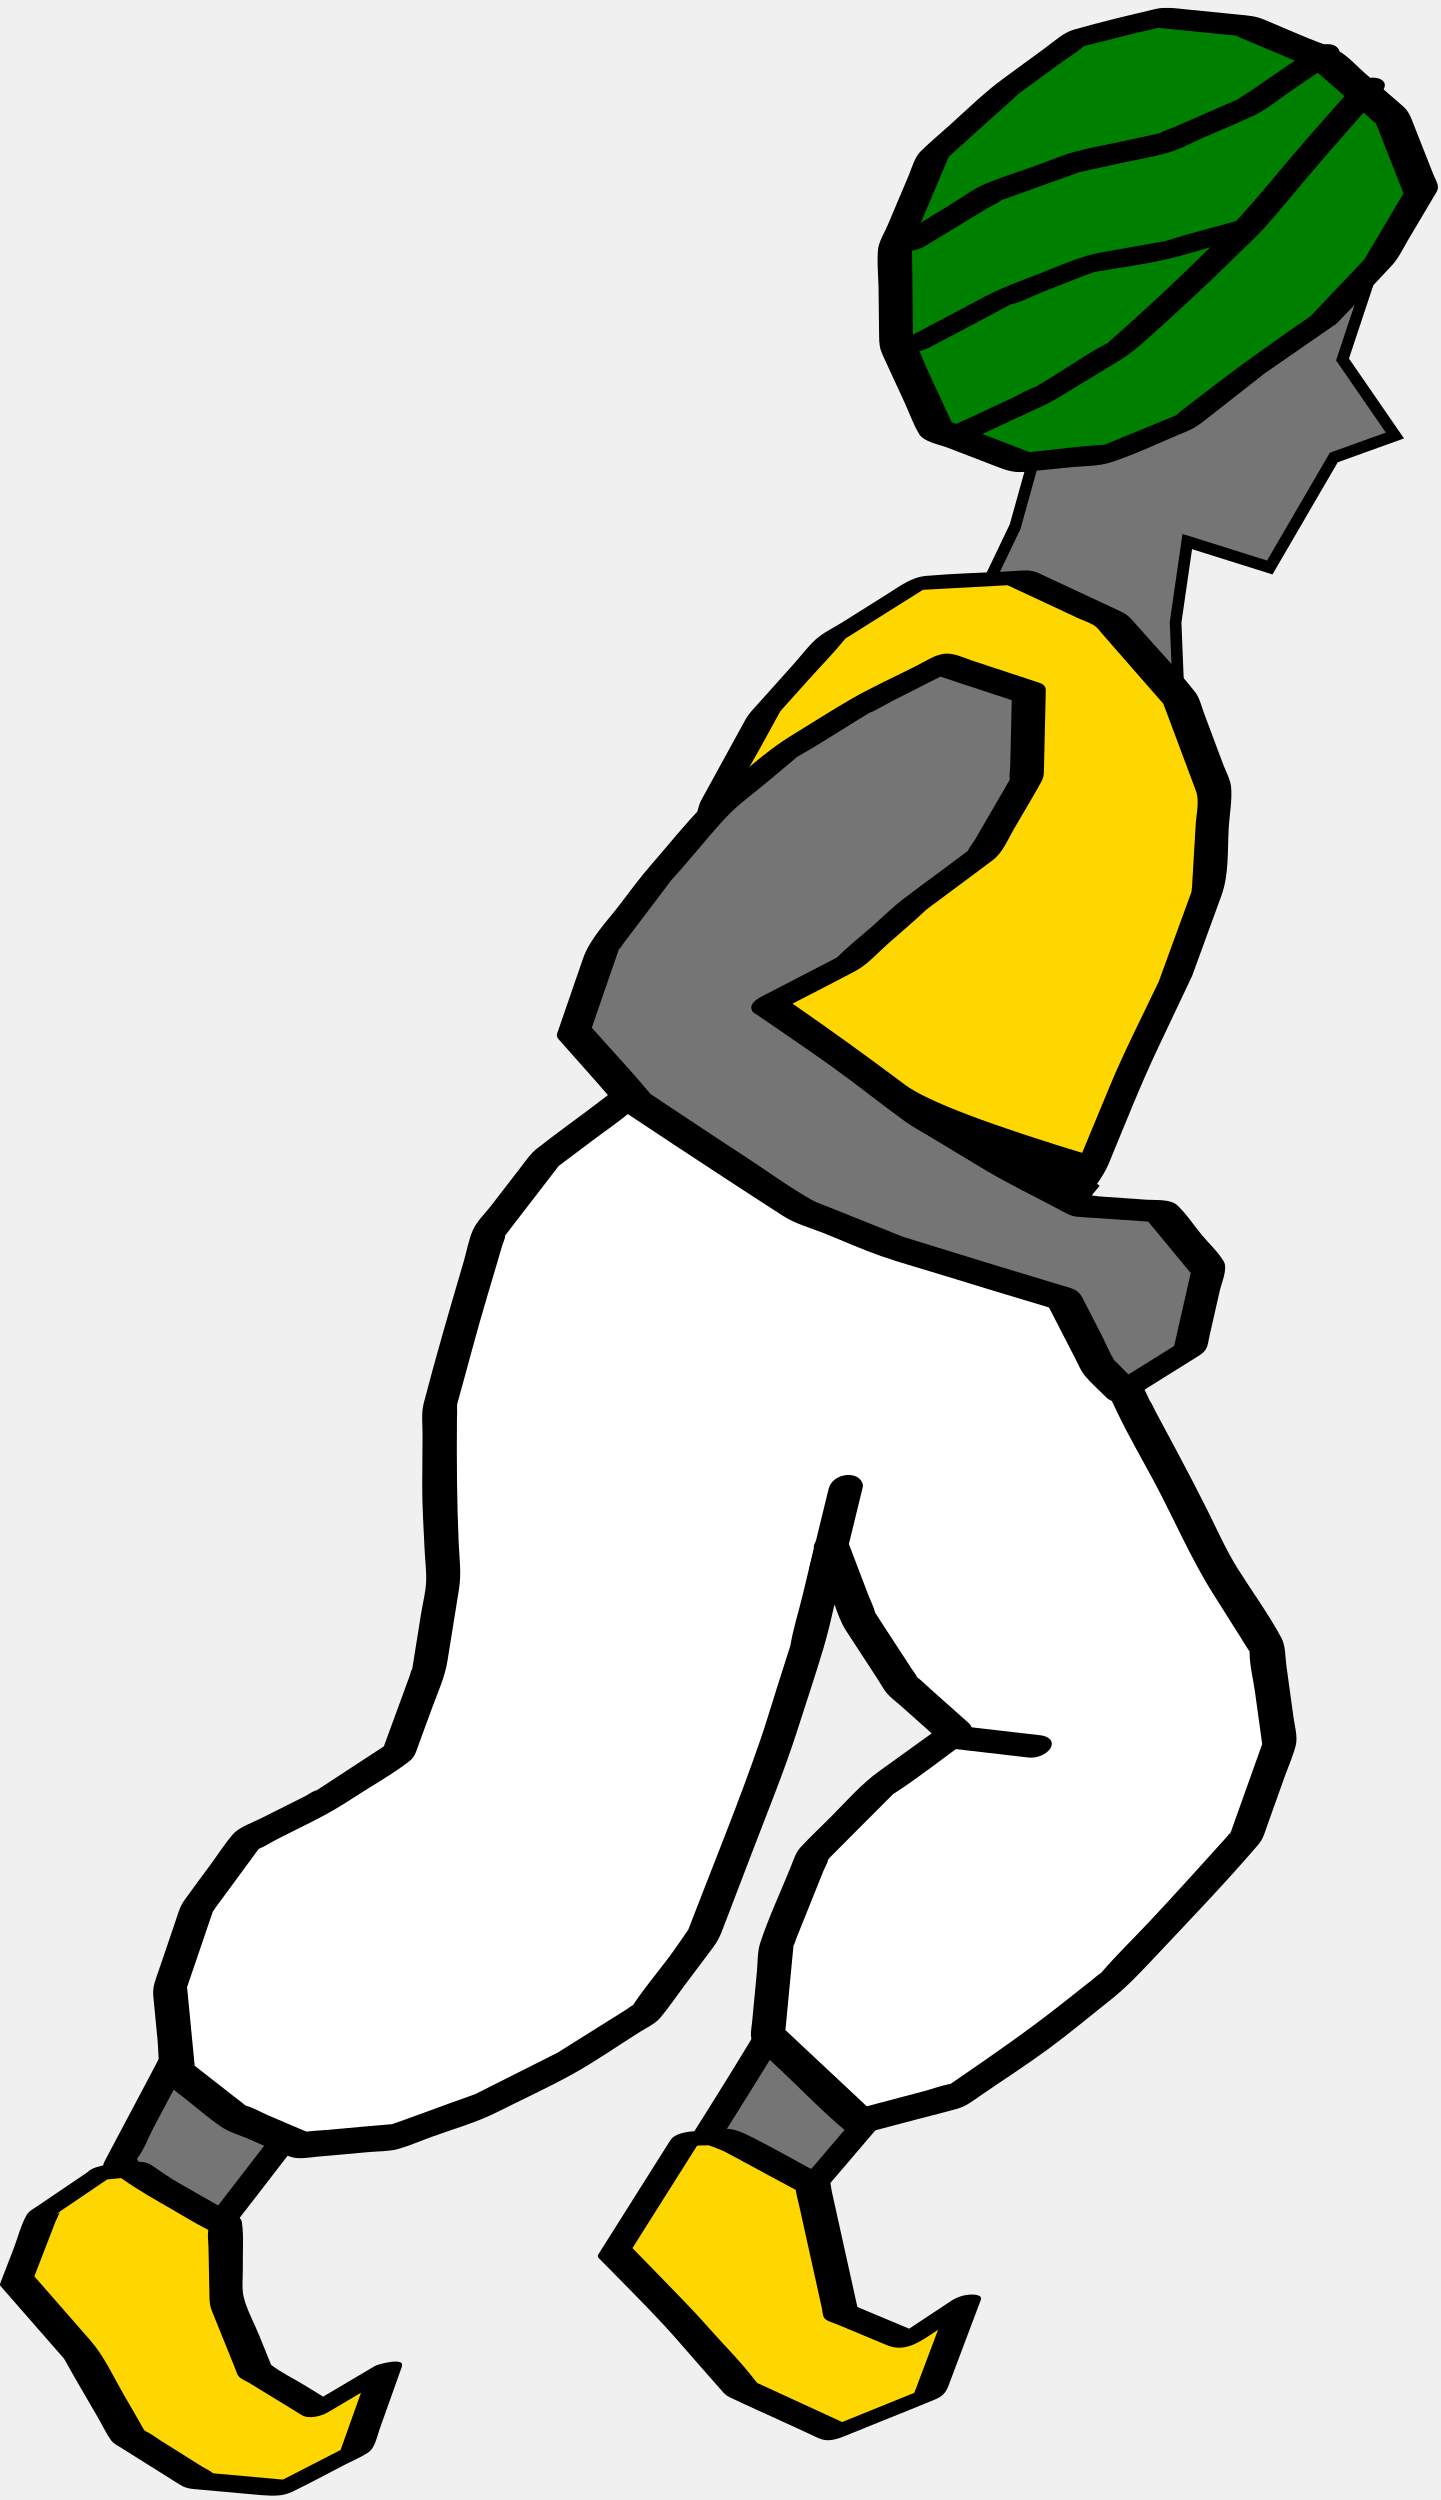
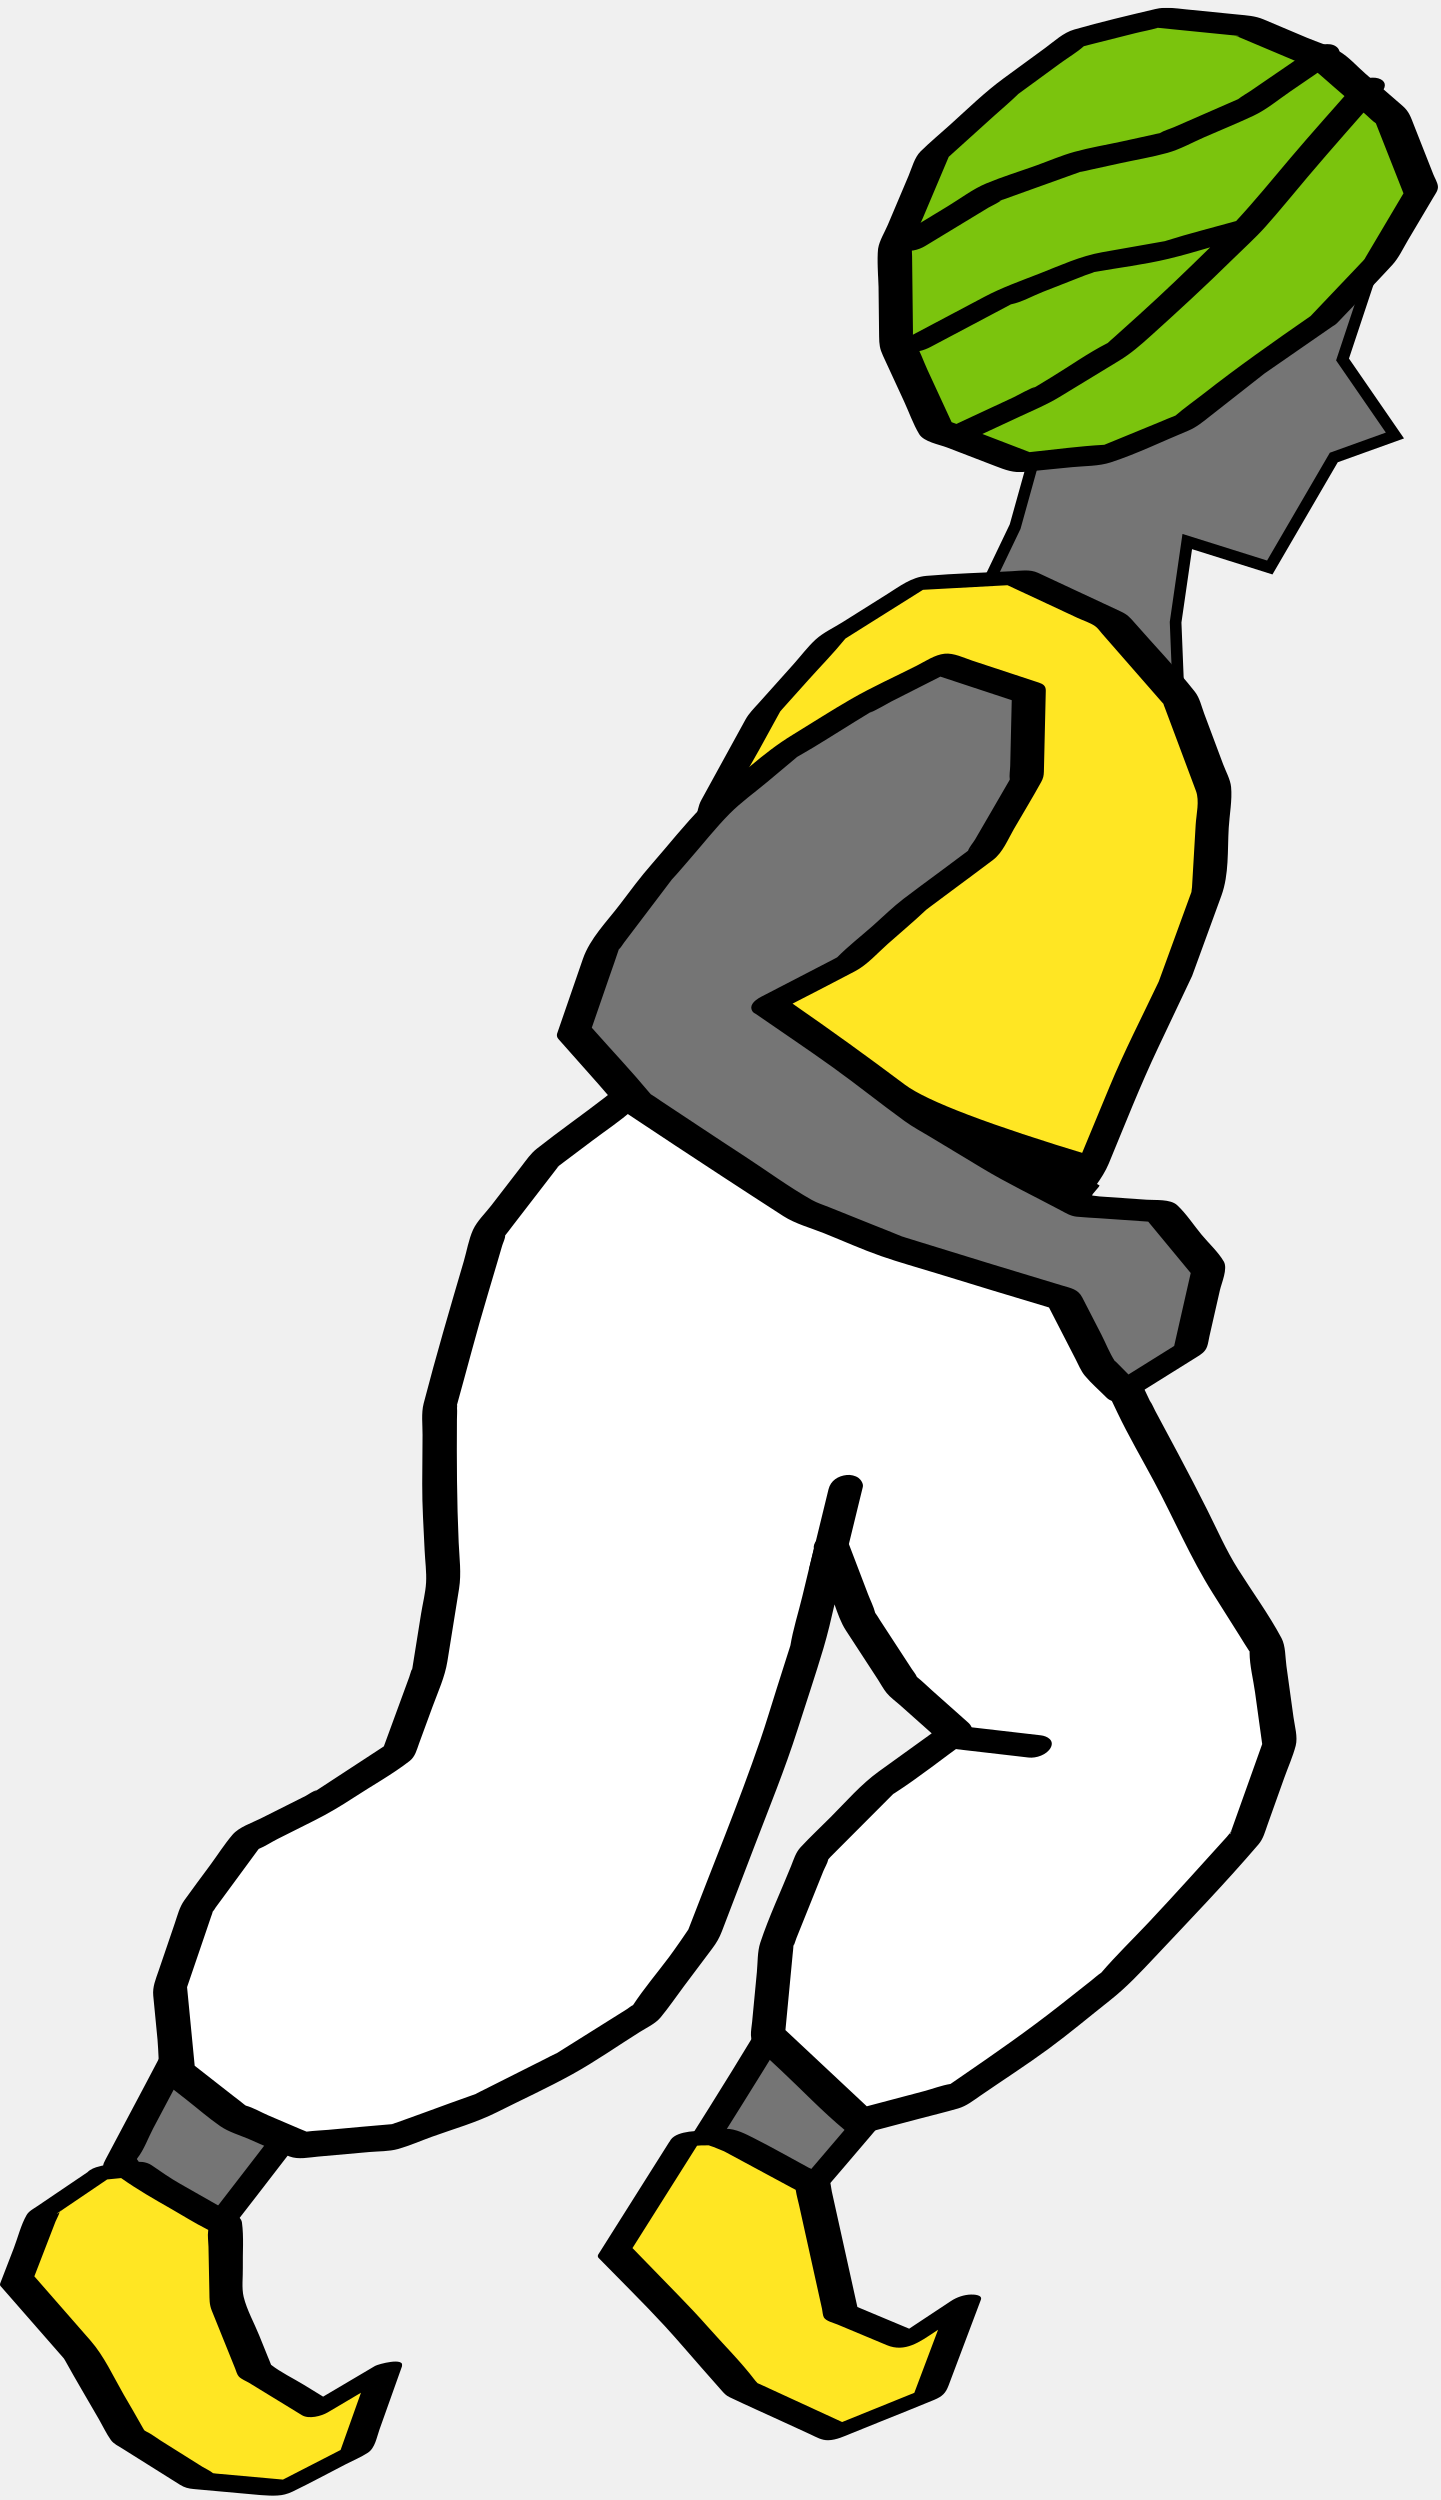
<svg xmlns="http://www.w3.org/2000/svg" xmlns:xlink="http://www.w3.org/1999/xlink" width="102" height="177" viewBox="0 0 102 177">
  <defs>
    <path id="prefix__a" d="M0 0.534L28.476 0.534 28.476 24.198 0 24.198z" />
    <path id="prefix__c" d="M0.522 0.384L40.213 0.384 40.213 33.261 0.522 33.261z" />
  </defs>
  <g fill="none" fill-rule="evenodd">
    <path fill="#757575" d="M96.854 20.021L95.051 25.451 98.76 30.833 94.434 32.389 89.899 40.179 84.058 38.342 83.232 44.054 83.479 50.162 83.891 56.196 83.15 62.105 78.71 60.949 74.43 55.836 71.942 49.621 68.7 43.906 71.88 37.268 73.817 30.267 77.241 24.434 81.799 19.614 86.235 14.652 91.482 10.207 95.8 14.373z" />
    <path fill="#000" d="M94.153 32.052l-4.444 7.634-5.99-1.883-.9 6.23.249 6.156.408 5.994-.677 5.404-3.857-1.004-4.154-4.962-2.463-6.153-3.16-5.579 3.087-6.443L74.2 30.43l3.373-5.746 4.534-4.794 4.417-4.94 4.94-4.186 3.955 3.815 1.01 5.414-1.834 5.523 3.522 5.111-3.964 1.426zm1.354-6.667l1.772-5.334-1.098-5.883-4.68-4.517-5.532 4.687-4.47 4.993-4.558 4.82-3.48 5.907-1.97 7.065-3.256 6.799 3.334 5.878 2.478 6.189 4.431 5.326 5.023 1.307.804-6.415-.414-6.062-.245-6.07.751-5.194 5.693 1.79 4.624-7.944 4.69-1.687-3.897-5.655z" />
    <path fill="#757575" d="M23.365 147.274L18.322 153.855 13.354 160.268 12.186 160.797 8.463 153.103 11.916 146.592 15.356 139.972 19.167 143.862z" />
    <g>
      <path fill="#000" d="M14.358 157.387l-1.473 1.9-1.543-3.191-1.289-2.663c-.099-.204-.186-.524-.336-.695-.008-.008-.018-.026-.026-.042.007-.02.016-.04.035-.063.468-.588.768-1.446 1.118-2.108l1.532-2.89c.521-.98 1.036-1.964 1.549-2.95l1.601-3.083c.822.871 1.648 1.745 2.527 2.545 1.262 1.15 2.66 2.177 3.992 3.25-2.556 3.334-5.113 6.668-7.687 9.99m10.121-10.729c-1.392-1.132-2.87-2.204-4.197-3.412-1.335-1.217-2.547-2.6-3.812-3.89-.548-.56-2.004.037-2.305.617-1.297 2.496-2.58 5-3.898 7.484l-2.79 5.26c-.207.39-.235.488-.043.884l1.11 2.294 2.447 5.057c.253.523 1.268.283 1.65.11.592-.268 1.383-.5 1.829-.982.262-.283.482-.622.718-.927l3-3.871c1.315-1.698 2.62-3.402 3.926-5.106l2.355-3.074c.004-.005.005-.008.007-.013.122-.143.167-.298.003-.431" transform="translate(0 .166)" />
-       <path fill="gold" d="M7.208 153.669L3.067 156.473 1.201 161.304 5.69 166.437 9.071 172.312 14.102 175.475 20.001 176.006 25.222 173.322 27.269 167.574 22.493 170.397 18.03 167.665 16.038 162.732 15.93 157.326 10.649 154.319 9.457 153.448z" transform="translate(0 .166)" />
+       <path fill="#ffe623" d="M7.208 153.669L3.067 156.473 1.201 161.304 5.69 166.437 9.071 172.312 14.102 175.475 20.001 176.006 25.222 173.322 27.269 167.574 22.493 170.397 18.03 167.665 16.038 162.732 15.93 157.326 10.649 154.319 9.457 153.448z" transform="translate(0 .166)" />
      <g transform="translate(0 .166) translate(0 152.339)">
        <mask id="prefix__b" fill="#fff">
          <use xlink:href="#prefix__a" />
        </mask>
        <path fill="#000" d="M15.31 22.626c-.068-.007-.149-.02-.228-.03-.207-.178-.548-.324-.758-.456l-2.947-1.852c-.332-.208-.668-.478-1.024-.643-.014-.007-.078-.047-.12-.07-.023-.03-.051-.067-.064-.09-.46-.833-.948-1.65-1.422-2.472-.736-1.28-1.37-2.698-2.348-3.815L2.432 8.66l.863-2.235.638-1.651c.028-.074.23-.455.297-.674-.094.12-.345.164-.093.039.034-.018.066-.043.1-.064.014-.053.021-.097.011-.117.022.042.014.078-.004.113.116-.074.229-.16.34-.236l1.43-.968c.524-.355 1.05-.71 1.574-1.067l.988-.097c1.156.82 2.354 1.504 3.594 2.21.807.46 1.603.968 2.433 1.385.04.02.092.046.14.074 0 .017 0 .037-.005.067-.052.355.015.77.022 1.129l.064 3.22c.01.496-.01.852.171 1.301l1.143 2.832.514 1.274c.071.176.127.42.26.562.175.188.522.32.74.453l1.49.912 2.231 1.366c.491.301 1.377.071 1.83-.196l2.354-1.392-1.443 4.053-4.08 2.097-4.724-.425M26.56 15l-3.683 2.177-1.38-.846c-.75-.458-1.61-.868-2.305-1.408-.007-.017-.014-.031-.024-.06-.055-.16-.128-.315-.19-.47l-.623-1.542c-.354-.878-.876-1.808-1.102-2.728-.154-.632-.047-1.426-.06-2.074-.02-1.042.078-2.167-.063-3.2-.07-.51-.844-.729-1.26-.967-1.039-.59-2.077-1.182-3.115-1.773-.713-.406-1.336-.843-2.012-1.31C9.975.267 8.584.685 7.705.772l-.011.001c-.214.003-.433.033-.65.1-.326.074-.646.2-.85.415l-2.158 1.46-1.396.946c-.263.178-.596.345-.758.627-.403.701-.618 1.6-.908 2.352-.32.826-.64 1.653-.958 2.48-.035.096-.013.177.066.243l2.557 2.925 1.574 1.799c.102.116.207.232.307.351.017.026.049.072.085.138.776 1.406 1.603 2.787 2.404 4.179.275.477.518 1.007.838 1.456.203.284.53.428.826.615 1.358.852 2.716 1.706 4.073 2.559.318.2.603.27.973.302.768.07 1.535.14 2.302.208l2.518.227c.77.07 1.442.099 2.18-.257 1.27-.614 2.514-1.293 3.769-1.938.512-.263 1.07-.494 1.555-.81.515-.337.626-1.09.822-1.639l1.589-4.463c.25-.7-1.691-.168-1.895-.047" mask="url(#prefix__b)" />
      </g>
      <path fill="#000" d="M4.237 156.415l-.007.025c.007-.009.01-.02.014-.03l-.007.005" transform="translate(0 .166)" />
      <path fill="#757575" d="M64.952 145.837L59.879 151.841 54.819 157.734 53.631 158.002 49.57 151.82 53.747 145.181 57.768 138.433 61.314 142.161z" transform="translate(0 .166)" />
      <path fill="#000" d="M55.845 155.26l-1.476 1.719-3.547-5.4c2.162-3.439 4.31-6.876 6.389-10.365.214-.36.43-.72.643-1.08 1.915 2 3.84 3.984 5.787 5.954-2.59 3.065-5.182 6.128-7.796 9.173m10.308-9.664c0-.024-.001-.047-.008-.068-.012-.049-.034-.097-.079-.143-2.42-2.446-4.812-4.911-7.184-7.404-.45-.474-1.913-.056-2.219.458-2.127 3.57-4.259 7.127-6.47 10.644l-1.727 2.743c-.112.178-.123.271-.01.444l4.06 6.182c.207.315.988.144 1.258.084.739-.167 1.597-.247 2.15-.81.23-.235.432-.503.644-.751l3.05-3.552c1.34-1.558 2.664-3.127 3.99-4.696l2.448-2.897c.066-.079.089-.146.095-.207.002-.01.002-.018.002-.027" transform="translate(0 .166)" />
-       <path fill="gold" d="M48.578 151.286L43.526 159.291 48.153 164.049 52.515 168.997 59.136 172.045 65.812 169.343 68.26 162.845 64.186 165.541 59.53 163.593 57.513 154.48 52.271 151.653 50.945 151.112z" transform="translate(0 .166)" />
+       <path fill="#ffe623" d="M48.578 151.286L43.526 159.291 48.153 164.049 52.515 168.997 59.136 172.045 65.812 169.343 68.26 162.845 64.186 165.541 59.53 163.593 57.513 154.48 52.271 151.653 50.945 151.112z" transform="translate(0 .166)" />
      <path fill="#000" d="M64.734 169.245l-5.111 2.069-3.322-1.53-2.278-1.048c-.13-.059-.268-.113-.397-.178v-.002c-.05-.063-.11-.117-.16-.18-1.017-1.342-2.257-2.56-3.37-3.824-.648-.734-1.312-1.436-1.995-2.138l-3.322-3.417 4.573-7.247.314-.023c.1-.007.33.01.51-.005.11.049.25.082.338.118l.738.3c.026.013.058.028.093.048.455.247.911.491 1.367.737l3.347 1.805c.087.047.192.09.277.147l.009.046c.052.354.156.709.234 1.058l1.622 7.33c.037.168.044.453.133.603.157.26.69.382.953.492l3.498 1.464c1.294.541 2.344-.238 3.39-.93l.241-.16-1.682 4.465m-14.73-17.615c-.119-.013-.062-.016 0 0m1.245.51c-.099-.042-.08-.04 0 0m17.508 10.147c-.5.01-1.016.186-1.43.46l-2.957 1.958-3.667-1.535-1.811-8.18c-.06-.27-.066-.727-.263-.943-.297-.326-1.01-.544-1.391-.75-1.276-.689-2.539-1.413-3.833-2.067-.59-.299-1.332-.694-2.003-.673-.775.024-1.553.114-2.328.171-.074.006-.158.014-.244.025-.023.001-.042.004-.053.005-.009.001-.017.005-.026.006-.464.065-1.019.215-1.267.567-.026.035-.037.065-.05.097-.012.016-.03.027-.042.045l-5.051 8.005c-.035.096-.013.178.065.244 1.549 1.592 3.144 3.15 4.65 4.783.89.967 1.74 1.975 2.61 2.962l1.406 1.595c.193.218.319.368.58.492 1.224.585 2.466 1.135 3.699 1.703l2.046.94c.414.192.773.416 1.243.405.579-.014 1.117-.275 1.643-.488l2.06-.833c1.264-.512 2.537-1.01 3.796-1.536.588-.247.817-.48 1.022-1.024l.82-2.177 1.464-3.886c.135-.357-.51-.375-.688-.37" transform="translate(0 .166)" />
      <path fill="#FFF" d="M58.851 109.33L57.162 116.333 54.961 123.246 52.394 130.049 49.752 136.954 45.709 142.345 40.012 145.921 34.143 148.875 27.919 151.125 21.287 151.715 16.572 149.7 12.607 146.599 12.023 140.573 13.951 134.913 17.495 130.09 22.982 127.337 28.228 123.903 30.383 118.025 31.38 111.809 31.102 105.597 31.144 99.359 32.796 93.341 34.64 87.066 38.634 81.882 43.805 77.991 48.749 73.492 54.826 74.631 60.517 76.377 66.078 78.666 69.225 83.762 73.964 88.329 77.527 93.685 80.31 99.533 83.337 105.196 86.21 110.912 89.642 116.359 90.593 123.249 88.231 129.874 83.548 135.039 78.852 140.027 73.465 144.277 67.757 148.202 60.835 150.032 54.364 143.97 54.975 137.543 57.541 131.159 62.385 126.304 67.641 122.517 63.868 119.16 60.811 114.467z" transform="translate(0 .166)" />
      <path fill="#000" d="M48.61 136.737l.002-.007-.006.014.005-.007M29.193 117.946c-.01.02-.024.043-.03.058l.03-.058zM87.079 129.614c.019-.022.036-.042.053-.059.006-.02.01-.037.02-.056-.05.017-.068.068-.073.115" transform="translate(0 .166)" />
      <path fill="#000" d="M87.966 127.23l-.776 2.175c-.01.029-.025.061-.039.094.017-.006.036-.008.06-.003-.013-.003-.043.022-.079.06-.01.025-.02.052-.022.075-.01.117-.038.057-.031-.017-.087.101-.187.235-.214.263-1.84 2.03-3.667 4.071-5.544 6.067-1.115 1.184-2.3 2.33-3.36 3.565l-.012.006c-.239.156-.46.363-.683.54l-2.18 1.72c-2.265 1.786-4.598 3.407-6.976 5.041l-.815.561c-.628.099-1.283.355-1.885.514l-4.041 1.069-5.76-5.395.515-5.404c.015-.164.039-.33.046-.494l.004-.042c-.012.024-.027.05-.048.077.019-.025.033-.057.049-.087.016-.143.057-.13.02-.035.078-.164.129-.37.19-.522l1.274-3.17.63-1.569c.098-.242.299-.57.355-.845.064-.064.146-.166.165-.185l.955-.957 2.625-2.632.852-.854.006-.005c.018-.01.044-.024.086-.05 1.757-1.135 3.415-2.462 5.113-3.685.464-.334.541-.92.11-1.305l-2.531-2.252c-.37-.328-.728-.688-1.116-.994-.003-.008-.002-.011-.007-.022-.075-.18-.234-.36-.34-.523l-2.264-3.473c-.104-.161-.199-.336-.317-.487l-.015-.018c-.112-.45-.348-.903-.512-1.333l-1.38-3.615c-.032-.48-.734-.702-1.13-.678-.18.011-.354.054-.515.119-.489.164-.875.517-.812.962l-.809 3.356c-.282 1.172-.67 2.363-.858 3.555l.015-.092c-.006.028-.013.056-.022.083-.079.24-.153.48-.23.72-.239.753-.48 1.506-.718 2.259-.39 1.22-.75 2.454-1.167 3.665-1.552 4.513-3.388 8.954-5.093 13.41-.013.036-.972 1.427-1.37 1.957-.843 1.125-1.776 2.223-2.548 3.398-.13.047-.322.215-.412.272l-1.888 1.185-3.106 1.949c-.019.007-.047.02-.097.042-.227.103-.448.225-.671.338l-2.169 1.091-2.133 1.074c-.194.098-.394.19-.585.295-.038.02-.06.033-.078.045-1.22.422-2.427.878-3.64 1.317l-1.97.712c-.025.009-.242.067-.327.108h-.007c-1.498.119-2.994.267-4.491.4-.506.045-1.031.06-1.538.128-.157-.07-.322-.13-.474-.195l-2.246-.96c-.497-.213-1.05-.544-1.582-.687-.042-.031-.088-.061-.093-.066-.232-.199-.484-.379-.726-.568l-1.97-1.54-.83-.65-.54-5.564 1.357-3.98.356-1.049c.03-.086.071-.178.092-.267-.021.023-.048.048-.085.07.03-.018.06-.049.09-.086l.002-.005c.027-.136.065-.122.047-.063.063-.094.121-.201.166-.263l.683-.928 1.705-2.32.607-.826c.017-.024.036-.047.054-.07.454-.183.914-.493 1.327-.7l2.6-1.305c.986-.494 1.88-1.027 2.802-1.63 1.301-.852 2.717-1.63 3.947-2.584.408-.316.508-.79.678-1.254l.947-2.583c.389-1.06.88-2.114 1.058-3.233l.825-5.138c.173-1.08.021-2.186-.028-3.275-.13-2.909-.142-5.788-.123-8.702.002-.27.026-.55.006-.82-.003-.033.024-.172.001-.198-.003-.002-.005 0-.007-.002l.487-1.773c.37-1.346.726-2.697 1.108-4.04.408-1.432.84-2.858 1.26-4.286l.35-1.194c.06-.204.216-.493.208-.705 0-.004-.002-.004-.002-.007.179-.214.342-.443.512-.664l3.16-4.1c.04-.051.09-.108.128-.164l.333-.252 2.074-1.56c.934-.703 1.932-1.361 2.806-2.138 1.26-1.12 2.496-2.272 3.744-3.408l.534-.485 2.998.561 2.017.379.165.022c-.067-.022-.102-.036.002 0 .09.013.181.029.185.043.002.01-.036.002-.083-.011l.17.052c2.277.698 4.57 1.322 6.772 2.229l3.818 1.572 2.823 4.571c.268.433.622.745.989 1.099l2.5 2.41 1.14 1.098.337.325c.019.018.034.038.05.057.01.027.024.053.033.071.08.136.178.265.265.397l.864 1.299 1.903 2.859c.113.17.26.527.43.647-.06-.043-.151-.321-.043-.094.07.145.138.29.207.436.837 1.757 1.67 3.516 2.509 5.272.795 1.668 1.737 3.276 2.608 4.905 1.405 2.628 2.572 5.39 4.161 7.913l1.895 3.005c.22.35.432.709.663 1.053.02.029.031.043.046.061-.004.018-.007.04-.007.076.005.916.262 1.9.387 2.806l.456 3.304.05.36-1.397 3.916m-60.211 22.995c.117-.03.36-.03 0 0m-5.346-23.628c-.04.025-.08.05-.12.077-.222.15.047-.05.12-.077m17.104-44.18c-.032.038-.06.066-.071.052l.07-.052m52.068 39.001l-.501-3.633c-.085-.611-.054-1.418-.35-1.974-.9-1.685-2.063-3.271-3.08-4.887-.84-1.33-1.475-2.793-2.18-4.197-.66-1.312-1.33-2.61-2.022-3.905l-1.656-3.096c-.123-.231-.228-.508-.384-.72.023.032.153.322.05.106-.06-.126-.121-.253-.18-.38l-2.54-5.337c-.282-.593-.703-1.127-1.066-1.672l-1.958-2.944c-.309-.463-.58-.917-.98-1.304-.706-.686-1.417-1.366-2.126-2.05l-2.264-2.182-.069-.067-.032-.073c-.144-.331-.399-.647-.588-.954l-1.882-3.046c-.347-.56-.562-1.078-1.188-1.35-1.757-.764-3.542-1.537-5.34-2.199-1.677-.616-3.438-1.06-5.146-1.583-1.59-.488-3.265-.702-4.898-1.008-.767-.144-1.732-.497-2.521-.368-.82.135-1.495 1-2.077 1.53-1.241 1.128-2.436 2.372-3.763 3.398-1.593 1.232-3.247 2.386-4.827 3.634-.437.344-.737.79-1.075 1.23l-2.158 2.8c-.412.534-1.01 1.102-1.292 1.725-.308.683-.442 1.509-.653 2.225-.982 3.342-1.962 6.685-2.838 10.056-.182.7-.075 1.515-.08 2.233l-.023 3.446c-.01 1.575.1 3.15.17 4.723.033.75.146 1.54.103 2.292-.042.72-.235 1.463-.35 2.175l-.547 3.419c-.024.147-.053.294-.071.442-.001.012-.004.014-.005.023.01-.024.018-.044.037-.075-.014.023-.025.05-.037.076-.023.145-.061.15-.029.056-.08.181-.128.399-.192.572l-1.796 4.902-4.51 2.951-.25.164c-.187-.005-.611.31-.765.387l-3.202 1.607c-.621.312-1.52.6-1.986 1.145-.576.674-1.064 1.449-1.59 2.163-.606.826-1.227 1.644-1.821 2.48-.347.487-.482 1.057-.674 1.621l-1.153 3.382c-.204.601-.435 1.116-.375 1.753.099 1.038.202 2.075.302 3.113.082.841.04 1.822.257 2.641.08.305.333.47.568.652.404.318.81.634 1.216.951.797.624 1.572 1.306 2.405 1.881.594.41 1.368.633 2.027.914.955.409 1.904.861 2.876 1.23.629.237 1.371.067 2.024.009l3.622-.323c.655-.058 1.396-.035 2.035-.214.807-.227 1.597-.578 2.384-.862 1.536-.555 3.162-1.011 4.625-1.747 1.774-.893 3.596-1.725 5.334-2.686 1.638-.905 3.193-2 4.778-2.994.49-.309 1.094-.579 1.47-1.032.579-.7 1.096-1.463 1.64-2.19l2.018-2.69c.299-.398.502-.75.68-1.215l2.288-5.979c1.054-2.754 2.177-5.5 3.072-8.31.609-1.914 1.256-3.82 1.828-5.744.303-1.021.548-2.064.785-3.11.223.639.447 1.292.81 1.85l2.26 3.468c.203.312.387.668.623.957.258.314.623.573.925.84l2.263 2.015c-1.247.9-2.494 1.798-3.742 2.697-1.27.915-2.313 2.132-3.416 3.237-.706.708-1.443 1.396-2.123 2.128-.35.377-.485.858-.675 1.331-.722 1.796-1.568 3.584-2.178 5.42-.214.644-.18 1.415-.244 2.083l-.335 3.515c-.064.678-.259 1.283.281 1.798.576.55 1.163 1.09 1.745 1.634 1.501 1.407 2.948 2.932 4.533 4.246.614.51 1.352.233 2.037.051l3.27-.864c.905-.24 1.819-.458 2.718-.718.594-.172 1.072-.56 1.576-.906 1.612-1.11 3.268-2.174 4.846-3.333 1.477-1.085 2.886-2.275 4.324-3.41 1.19-.938 2.166-1.99 3.208-3.096 2.462-2.617 4.972-5.219 7.31-7.95.345-.404.463-.896.641-1.393l1.184-3.319c.266-.747.609-1.504.81-2.273.161-.617-.07-1.393-.155-2.015M55.965 116.306c.03-.126.038-.23 0 0" transform="translate(0 .166)" />
      <path fill="#000" d="M15.054 135.212c0 .005-.003.01-.005.016.029-.032.046-.061.054-.084-.016.024-.032.048-.049.068M56.175 137.615v.01l.02-.044-.02.034M54.241 75.501l-.007-.002h-.001l.104.032c-.032-.01-.064-.018-.096-.03" transform="translate(0 .166)" />
-       <path fill="green" d="M93.712 22.474L88.727 25.928 83.939 29.683 78.322 31.991 72.322 32.584 66.278 30.26 63.447 24.127 63.368 17.237 66.075 10.834 71.193 6.214 76.176 2.568 82.132 1.065 88.205 1.673 93.886 4.072 98.559 8.124 100.616 13.342 97.673 18.305z" transform="translate(0 .166)" />
+       <path fill="#7bc40d" d="M93.712 22.474L88.727 25.928 83.939 29.683 78.322 31.991 72.322 32.584 66.278 30.26 63.447 24.127 63.368 17.237 66.075 10.834 71.193 6.214 76.176 2.568 82.132 1.065 88.205 1.673 93.886 4.072 98.559 8.124 100.616 13.342 97.673 18.305z" transform="translate(0 .166)" />
      <path fill="#000" d="M87.392 2.344l-.014-.001c.037.017.072.03.108.039-.033-.011-.064-.025-.094-.038M89.509 26.292l.032-.021c-.01.005-.017.011-.025.016l-.007.005" transform="translate(0 .166)" />
      <g transform="translate(0 .166) translate(61.596)">
        <mask id="prefix__d" fill="#fff">
          <use xlink:href="#prefix__c" />
        </mask>
        <path fill="#000" d="M36.466 15.722l-1.033 1.743c-.114.193-.233.383-.342.578l-.062.115c-.032.041-.07.09-.091.111-.155.162-.308.324-.461.487-.449.47-.897.942-1.345 1.414l-1.942 2.044c-2.593 1.798-5.148 3.592-7.631 5.54-.636.498-1.318.971-1.93 1.503l-.015.005c-.376.14-.744.306-1.115.458l-3.103 1.275c-.268.11-.54.214-.808.33-1.763.096-3.53.336-5.288.52l-5.523-2.123-1.712-3.709c-.3-.65-.546-1.398-.926-2.007-.033-.052-.044-.12-.079-.17-.008-.01-.013-.015-.017-.016-.01-.177 0-.363-.002-.533l-.061-5.311c-.004-.313-.054-.66.023-.96.15-.577.494-1.165.725-1.713l1.846-4.366 3.225-2.912c.546-.492 1.115-.968 1.641-1.48.026-.025.038-.04.052-.054.213-.151.422-.309.634-.463l2.366-1.73c.529-.389 1.155-.752 1.65-1.195.249-.06.496-.127.743-.19l2.875-.725c.52-.132 1.091-.224 1.615-.386h.004l1.116.112 3.002.3 1.14.114.146.015c-.04-.02-.08-.042-.116-.073.034.03.08.053.13.074.057.007.114.014.17.017.287.016.129.076-.077.021.087.031.175.056.241.084l1.156.488 2.767 1.168.958.404c.162.07.374.202.266.104.485.404.955.829 1.432 1.242l2.416 2.095c.222.192.44.43.684.593l.005.003.097.244 1.858 4.716-1.304 2.199m3.409-3.564l-1.356-3.442c-.225-.57-.344-.979-.804-1.378l-2.642-2.29c-.582-.506-1.168-1.181-1.838-1.573-.692-.405-1.54-.65-2.278-.961L27.86 1.205C27.27.956 26.673.926 26.04.863L22.352.495C21.616.42 20.942.3 20.214.472c-1.92.454-3.86.91-5.756 1.453-.772.22-1.415.836-2.05 1.301l-2.94 2.15c-1.353.99-2.553 2.169-3.797 3.291-.695.628-1.427 1.231-2.093 1.89-.426.421-.617 1.177-.845 1.717L1.26 15.756c-.218.516-.6 1.121-.685 1.677-.132.855.02 1.852.03 2.714l.04 3.505c.007.558.04.862.276 1.37l1.491 3.231c.349.756.64 1.6 1.068 2.314.33.552 1.414.734 1.976.95l3.45 1.327c.69.265 1.248.476 2.004.401l3.404-.337c.882-.087 1.886-.06 2.736-.34 1.858-.606 3.66-1.492 5.466-2.235.61-.25 1.086-.66 1.601-1.064l2.907-2.281c.296-.232.594-.462.888-.696l-.02.01c.01-.003.018-.01.027-.015l.068-.054c.171-.137.044-.023-.043.038.073-.043.145-.104.209-.148l2.773-1.922 1.815-1.256c.132-.071.25-.155.34-.25 1.296-1.365 2.616-2.71 3.89-4.095.464-.504.766-1.169 1.113-1.754l1.815-3.061c.14-.238.347-.493.309-.78-.037-.273-.234-.592-.334-.847" mask="url(#prefix__d)" />
      </g>
      <path fill="#000" d="M73.32 27.222c-.004 0-.008.003-.011.004h.004l.006-.004" transform="translate(0 .166)" />
      <path fill="#000" d="M97.59 5.382c-.503-.153-1.336.049-1.69.453-1.51 1.72-3.042 3.423-4.523 5.168-1.277 1.506-2.52 3.038-3.86 4.482l-.026.006c-1.64.462-3.305.873-4.93 1.388l-.08.028h-.006c-.408.07-.813.144-1.22.216l-3.22.568c-1.539.271-2.945.926-4.397 1.495-1.331.522-2.678.991-3.941 1.662l-5.288 2.802c-.38.202-.654.683-.203.957.49.296 1.25.018 1.695-.218l4.61-2.443 1.036-.55.033-.017.014-.002c.746-.15 1.532-.6 2.238-.877l3.008-1.179c.19-.074.438-.135.64-.23 1.737-.305 3.519-.52 5.234-.93.995-.24 1.982-.524 2.967-.815-1.642 1.612-3.29 3.2-5.001 4.744l-1.807 1.628c-.147.133-.307.26-.447.402-.011.005-.016.006-.03.014-1.355.69-2.635 1.603-3.934 2.393l-1.016.618-.127.077c.014-.004.024-.004.03 0-.005-.003-.025.004-.036.004-.038.023-.077.045-.116.07-.224.146.01-.036.112-.07-.211.01-1.418.675-1.535.73l-4.222 1.965c-.364.17-.95.592-.616 1.042.317.428 1.21.25 1.595.071l3.699-1.721c.93-.433 1.884-.827 2.762-1.361l4.244-2.582c.832-.506 1.492-1.084 2.218-1.738 1.972-1.779 3.91-3.558 5.8-5.423.783-.773 1.62-1.516 2.352-2.338 1.025-1.15 1.996-2.354 2.993-3.53 1.721-2.029 3.489-4.018 5.243-6.018.341-.388.26-.785-.252-.94M87.687 6.84c.107-.057.259-.104 0 0M65.511 17.247l2.627-1.595 1.844-1.118c.082-.05.688-.342.913-.514-.105.052-.236.054.004-.014l.026-.008c.034-.029.058-.054.059-.072-.002.027-.022.049-.046.067.199-.06.395-.142.59-.212l1.945-.698c1.002-.36 2.007-.718 3.009-1.08l.09-.012c.211-.032.423-.093.632-.139l2.08-.455c1.116-.244 2.264-.433 3.367-.738.895-.247 1.76-.737 2.608-1.107 1.159-.506 2.335-.984 3.48-1.52.925-.433 1.754-1.133 2.592-1.707l3.085-2.112c.392-.269.631-.773.166-1.095-.468-.322-1.28-.109-1.704.182l-2.579 1.765-1.78 1.22c-.049.033-.686.422-.86.569-.214.087-.424.185-.635.277l-1.906.833-1.991.87c-.3.13-.72.243-1.015.427-.2.033-.4.088-.598.131l-2.078.456c-1.117.244-2.265.432-3.368.737-.916.253-1.812.645-2.705.965-1.173.421-2.381.79-3.532 1.269-.95.394-1.835 1.074-2.711 1.605l-3.147 1.91c-.412.25-.616.784-.167 1.094.487.335 1.259.09 1.705-.181" transform="translate(0 .166)" />
      <path fill="#000" d="M70.895 14.02c.015-.008.03-.018.042-.028l-.012.004-.03.023" transform="translate(0 .166)" />
-       <path fill="gold" d="M83.219 69.13L80.046 75.831 77.176 82.758 72.689 89.276 67.803 85.549 62.391 82.802 57.96 78.629 52.841 75.348 49.831 70.213 49.227 63.42 50.687 56.547 54.099 50.329 58.836 45.042 65.076 41.12 72.203 40.733 78.702 43.766 83.552 49.317 85.972 55.788 85.569 62.693z" transform="translate(0 .166)" />
+       <path fill="#ffe623" d="M83.219 69.13L80.046 75.831 77.176 82.758 72.689 89.276 67.803 85.549 62.391 82.802 57.96 78.629 52.841 75.348 49.831 70.213 49.227 63.42 50.687 56.547 54.099 50.329 58.836 45.042 65.076 41.12 72.203 40.733 78.702 43.766 83.552 49.317 85.972 55.788 85.569 62.693z" transform="translate(0 .166)" />
      <path fill="#000" d="M84.653 58.23l-.259 4.423c-.004.07-.052.344-.034.318-.037.11-.083.22-.122.33l-.792 2.17-1.408 3.86c-1.175 2.48-2.442 4.933-3.492 7.47l-2.233 5.388c-.423 1.021-1.064 1.852-1.693 2.766l-2.04 2.963-1.319-1.005c-.77-.588-1.524-1.28-2.349-1.79-.998-.615-2.128-1.08-3.174-1.61-.742-.376-1.657-.69-2.31-1.209-.996-.792-1.886-1.777-2.813-2.65-.565-.533-1.104-1.163-1.758-1.588-1.162-.754-2.332-1.494-3.497-2.242-.421-.27-.837-.586-1.28-.82-.042-.022-.064-.031-.078-.035-.11-.141-.188-.322-.279-.476l-2.187-3.73c-.155-.264-.417-.577-.51-.872-.092-.292-.06-.682-.088-.984l-.39-4.396c-.04-.446-.095-.893-.119-1.34l-.003-.03v-.004c.028-.172.073-.344.11-.516l.893-4.208c.151-.71.208-1.547.516-2.207.533-1.137 1.222-2.225 1.826-3.326l1.048-1.91.308-.56c.014-.027.081-.143.116-.209.041-.046.099-.116.118-.137.157-.17.31-.346.465-.52l1.41-1.573c.851-.95 1.76-1.871 2.564-2.861.026-.033.044-.051.06-.069l.213-.134 1.46-.918 3.756-2.36.058-.036 5.984-.325 2.813 1.312 2.153 1.006c.391.182.877.33 1.233.576.189.13.334.349.486.523l1.409 1.612 2.8 3.205c.045.051.098.105.145.16-.007.022.083.233.101.282l.674 1.8 1.527 4.086c.268.713.024 1.657-.019 2.4m2.509-2.676c-.05-.533-.379-1.114-.566-1.615l-1.338-3.577c-.19-.508-.319-1.12-.659-1.55-1.328-1.685-2.84-3.25-4.252-4.866-.352-.403-.52-.597-.992-.817l-3.088-1.441c-.925-.432-1.848-.867-2.775-1.296-.576-.267-1.223-.15-1.843-.117-2.017.11-4.05.157-6.063.33-1.058.09-1.884.735-2.752 1.28l-3.2 2.011c-.611.384-1.35.725-1.887 1.216-.566.52-1.05 1.173-1.562 1.744l-2.467 2.755c-.34.378-.696.726-.941 1.173l-3.118 5.683c-.236.43-.286.9-.388 1.38l-.774 3.645c-.152.72-.434 1.51-.465 2.249-.032.756.14 1.573.207 2.326l.322 3.624c.054.611.083.858.388 1.376l1.865 3.18c.288.493.554 1.216 1.002 1.581.79.645 1.775 1.138 2.633 1.688.778.5 1.633.953 2.366 1.517.555.427 1.045.977 1.553 1.457l2.58 2.43c.398.375.837.563 1.33.813l3.293 1.67c1.52.772 2.782 1.84 4.139 2.876l1.855 1.415c.549.419 1.961-.118 2.306-.618l2.666-3.873c.656-.952 1.516-1.91 1.962-2.985 1.14-2.75 2.225-5.524 3.5-8.215l2.402-5.072 2.074-5.684c.55-1.507.425-3.212.519-4.802.054-.926.255-1.967.168-2.891" transform="translate(0 .166)" />
      <path fill="#757575" d="M54.39 70.963L60.078 68.017 64.704 63.908 69.639 60.23 72.699 54.952 72.841 48.867 66.73 46.85 61.029 49.74 55.619 53.045 50.735 57.139 46.525 61.933 42.663 67.032 40.636 72.905 45.018 77.847 50.767 81.656 56.624 85.463 63.105 88.067 69.772 90.135 75.32 91.803 77.811 96.645 79.461 98.31 84.259 95.316 85.547 89.647 82.214 85.617 76.641 85.231 70.798 82.12 65.143 78.706 59.854 74.747z" transform="translate(0 .166)" />
      <path fill="#000" d="M79.896 97.147l-.155-.157-.53-.535c-.064-.065-.297-.31-.276-.247-.378-.573-.646-1.278-.957-1.883-.452-.878-.901-1.757-1.356-2.634-.304-.587-.807-.657-1.404-.837-3.363-1.01-6.72-2.039-10.074-3.08-.356-.11-.712-.224-1.07-.331-.066-.02-.138-.053-.208-.065-.683-.289-1.378-.553-2.065-.83-1.035-.414-2.069-.83-3.102-1.245-.405-.163-.84-.297-1.22-.512-1.648-.931-3.204-2.082-4.79-3.113-1.046-.68-2.085-1.37-3.125-2.058l-2.748-1.821c-.244-.162-.484-.343-.737-.49-.04-.045-.082-.09-.12-.135-1.236-1.485-2.57-2.897-3.85-4.342l-.21-.236 1.26-3.651c.214-.623.442-1.242.644-1.869.096-.295.01-.018.011-.019.144-.134.256-.336.373-.493.984-1.296 1.966-2.594 2.949-3.891.144-.19.292-.38.432-.572l.005-.005c.427-.452.825-.94 1.236-1.407.947-1.079 1.847-2.237 2.859-3.256.8-.806 1.768-1.494 2.639-2.224l1.81-1.516.294-.247c-.01.007-.018.012-.02.01 0-.002.02-.015.043-.03.033-.028.067-.054.1-.083l-.09.078c.052-.033.128-.076.13-.077 1.34-.756 2.634-1.609 3.947-2.411l.938-.573c.034-.02.068-.043.102-.062-.011.002-.021.003-.027-.002.005.004.026-.004.04-.006.045-.027.092-.053.136-.083.163-.112-.03.042-.127.082.226-.046 1.383-.718 1.489-.772l3.507-1.778 5.052 1.668-.06 2.565-.048 2.081c-.007.297-.077.676-.03.976-.01.02-.02.041-.037.068-.12.195-.23.397-.345.595l-1.03 1.778-1.048 1.805c-.1.174-.417.544-.496.793-.13.095-.26.193-.388.289l-1.627 1.213c-.855.636-1.719 1.261-2.564 1.91-.748.574-1.429 1.248-2.133 1.873-.84.747-1.761 1.457-2.553 2.26-.093.049-.185.1-.277.148l-1.949 1.01-3.148 1.63c-.24.124-.58.346-.68.618l-.004.012c-.013.038-.022.077-.024.118-.002.02.002.039.003.059.003.031.006.062.017.094l.007.015c.017.044.034.088.068.134.055.075.134.127.222.168 1.79 1.239 3.599 2.452 5.369 3.718 1.75 1.252 3.428 2.605 5.17 3.868.6.436 1.27.789 1.904 1.173l3.56 2.148c1.793 1.083 3.703 1.996 5.55 2.98.384.204.72.422 1.162.469.538.056 1.083.075 1.623.112l3.448.239 3.01 3.64-1.172 5.162-3.235 2.019zM68.655 59.98c.144-.129.316-.221.036-.027l-.036.027zm16.416 27.268c-.559-.676-1.084-1.487-1.727-2.087-.476-.446-1.536-.345-2.148-.387l-3.362-.233c-.136-.01-.328-.05-.501-.063-.092-.05.591-.677.501-.724-1.151-.613-1.318-1.306-.501-2.076-7.29-2.204-11.71-3.885-13.258-5.043-2.76-2.066-5.13-3.78-7.962-5.744 1.477-.761 2.956-1.52 4.426-2.295.865-.456 1.593-1.29 2.318-1.934.904-.804 1.84-1.582 2.718-2.415.101-.07.198-.152.294-.223l1.52-1.133c.973-.725 1.95-1.44 2.916-2.173.692-.525 1.055-1.456 1.481-2.192.643-1.109 1.312-2.205 1.93-3.327.144-.264.185-.443.192-.744l.048-2.066.086-3.652c.007-.335-.18-.472-.483-.572l-4.714-1.555c-.602-.2-1.317-.561-1.97-.493-.69.072-1.366.54-1.971.847-1.54.78-3.137 1.497-4.633 2.357-1.4.807-2.764 1.689-4.143 2.531-1.096.67-2.016 1.392-3.002 2.22-1.123.941-2.371 1.824-3.403 2.864-1.254 1.263-2.371 2.7-3.545 4.037-.818.93-1.548 1.916-2.295 2.904-.92 1.213-2.113 2.395-2.614 3.847-.61 1.771-1.222 3.541-1.833 5.312-.025.134.007.253.096.357l2.857 3.221c.68.766 1.28 1.578 2.135 2.145 2.216 1.468 4.426 2.944 6.654 4.392 1.428.928 2.85 1.864 4.283 2.783.861.553 1.952.84 2.896 1.22 1.34.537 2.668 1.138 4.03 1.614 1.287.45 2.612.811 3.915 1.215 2.652.822 5.309 1.622 7.967 2.42l1.885 3.664c.202.393.376.834.658 1.172.464.555 1.035 1.044 1.544 1.558.47.474 1.38.233 1.864-.069l4.524-2.823c.306-.192.585-.363.717-.73.084-.23.112-.494.167-.732l.74-3.256c.119-.523.572-1.528.277-2.037-.396-.68-1.073-1.296-1.574-1.902z" transform="translate(0 .166)" />
      <path fill="#000" d="M56.434 53.426l-.023.02.032-.025-.009.005M61.573 50.29l-.012.008.022-.01-.01.003M60.78 104.469c-.217-.162-.558-.233-.824-.206-.622.063-1.147.396-1.298 1.016l-1.203 4.928c-.056.23-.112.462-.17.693-.055.23.137.515.307.642.218.162.559.232.824.206.623-.063 1.148-.397 1.3-1.016.4-1.643.8-3.286 1.202-4.929l.17-.693c.055-.23-.137-.514-.308-.641M73.695 122.695l-5.425-.628-.77-.089c-.54-.062-1.298.194-1.566.698-.28.524.244.822.694.874l5.425.628.77.09c.54.062 1.298-.195 1.566-.698.28-.525-.244-.822-.694-.875" transform="translate(0 .166)" />
    </g>
  </g>
</svg>
